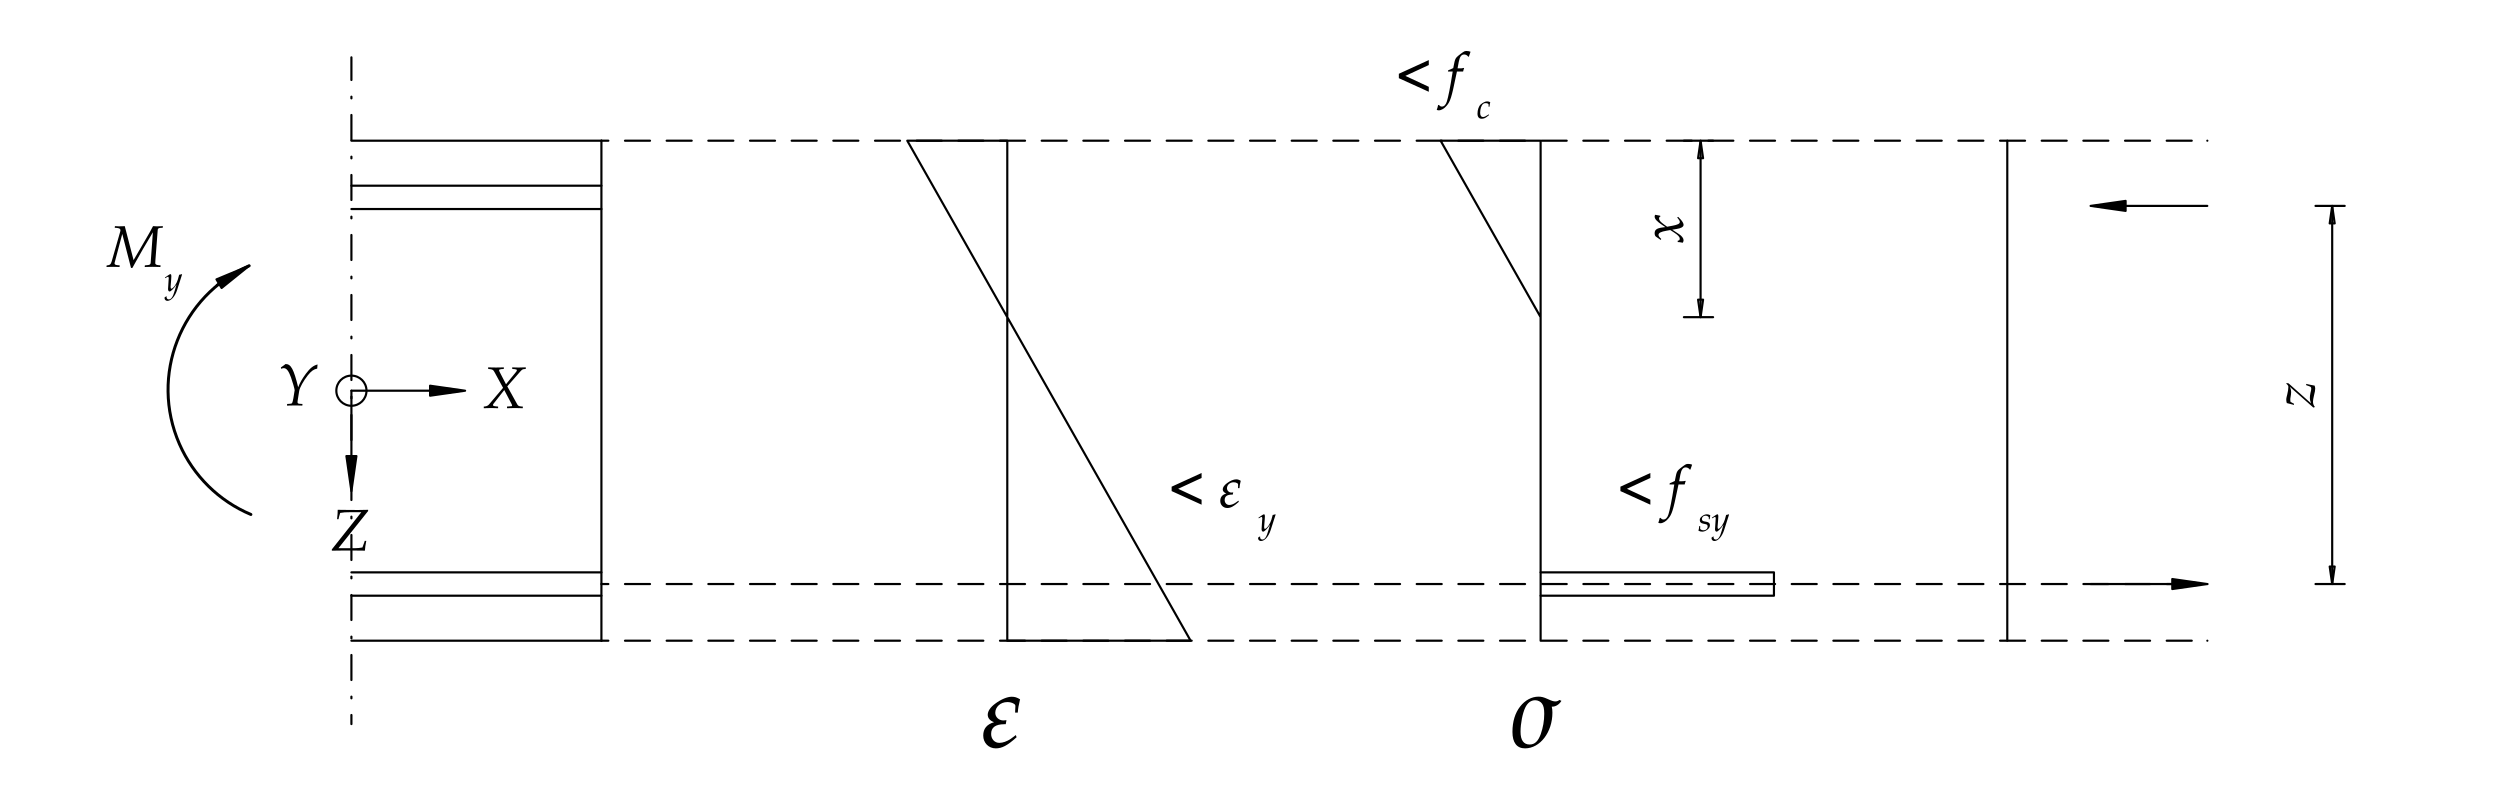
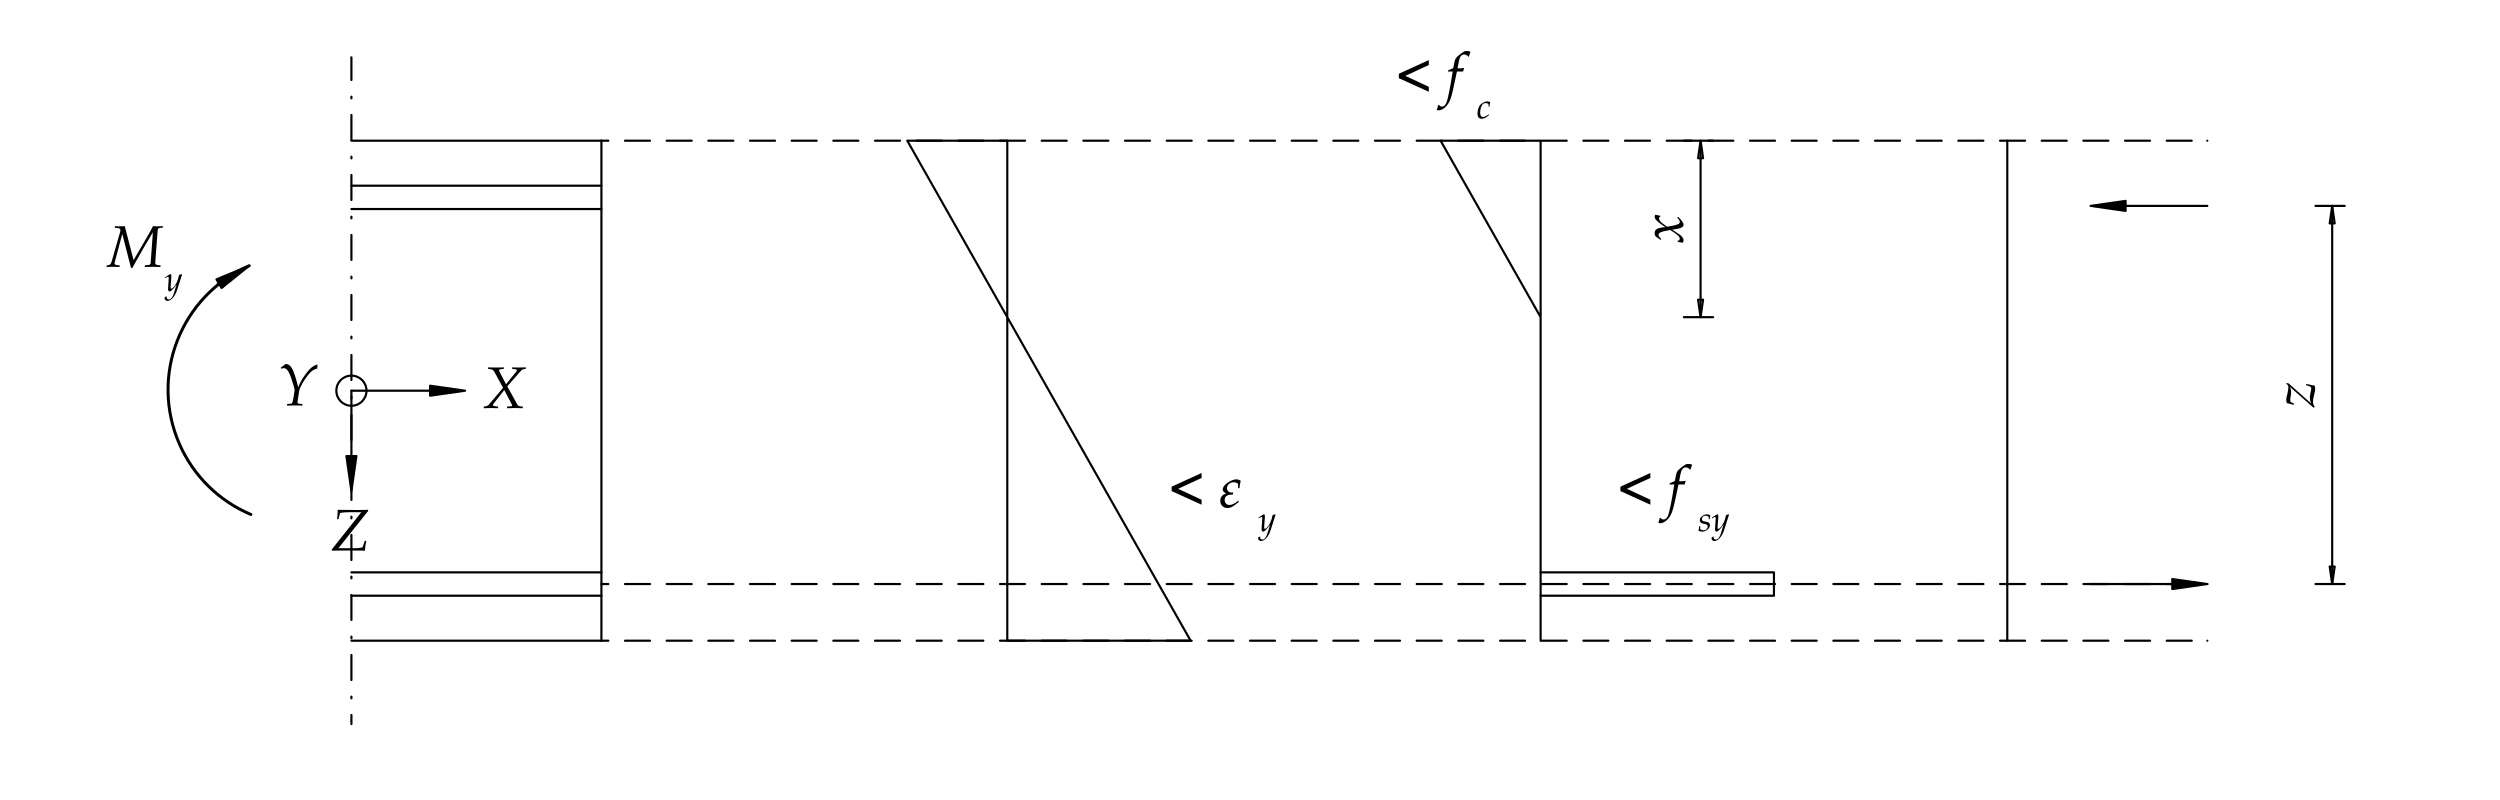
<svg xmlns="http://www.w3.org/2000/svg" version="1.1" id="svg1" width="566.929" height="181.417" viewBox="0 0 566.929 181.417">
  <defs id="defs1">
    <clipPath clipPathUnits="userSpaceOnUse" id="clipPath15">
      <path d="M -0.004,-0.001 V 136.064 H 425.201 V -0.001 H -0.004" transform="matrix(1,0,0,-1,-18.29684,90.6814)" clip-rule="evenodd" id="path15" />
    </clipPath>
    <clipPath clipPathUnits="userSpaceOnUse" id="clipPath16">
      <path d="M -0.004,-0.001 V 136.064 H 425.201 V -0.001 H -0.004" transform="matrix(1,0,0,-1,-28.03214,86.54754)" clip-rule="evenodd" id="path16" />
    </clipPath>
    <clipPath clipPathUnits="userSpaceOnUse" id="clipPath17">
      <path d="M -0.004,-0.001 V 136.064 H 425.201 V -0.001 H -0.004" transform="matrix(1,0,0,-1,-198.7713,49.83521)" clip-rule="evenodd" id="path17" />
    </clipPath>
    <clipPath clipPathUnits="userSpaceOnUse" id="clipPath18">
      <path d="M -0.004,-0.001 V 136.064 H 425.201 V -0.001 H -0.004" transform="matrix(1,0,0,-1,-214.0201,45.70135)" clip-rule="evenodd" id="path18" />
    </clipPath>
    <clipPath clipPathUnits="userSpaceOnUse" id="clipPath19">
      <path d="M -0.004,-0.001 V 136.064 H 425.201 V -0.001 H -0.004" transform="matrix(1,0,0,-1,-237.4133,120.063)" clip-rule="evenodd" id="path19" />
    </clipPath>
    <clipPath clipPathUnits="userSpaceOnUse" id="clipPath20">
      <path d="M -0.004,-0.001 V 136.064 H 425.201 V -0.001 H -0.004" transform="matrix(1,0,0,-1,-251.1342,115.9291)" clip-rule="evenodd" id="path20" />
    </clipPath>
    <clipPath clipPathUnits="userSpaceOnUse" id="clipPath21">
-       <path d="M -0.004,-0.001 V 136.064 H 425.201 V -0.001 H -0.004" transform="matrix(1,0,0,-1,-166.8524,9.093423)" clip-rule="evenodd" id="path21" />
+       <path d="M -0.004,-0.001 V 136.064 H 425.201 V -0.001 H -0.004" transform="matrix(1,0,0,-1,-275.0989,49.83521)" clip-rule="evenodd" id="path21" />
    </clipPath>
    <clipPath clipPathUnits="userSpaceOnUse" id="clipPath22">
-       <path d="M -0.004,-0.001 V 136.064 H 425.201 V -0.001 H -0.004" transform="matrix(1,0,0,-1,-256.3918,9.093423)" clip-rule="evenodd" id="path22" />
-     </clipPath>
-     <clipPath clipPathUnits="userSpaceOnUse" id="clipPath23">
-       <path d="M -0.004,-0.001 V 136.064 H 425.201 V -0.001 H -0.004" transform="matrix(1,0,0,-1,-275.0989,49.83521)" clip-rule="evenodd" id="path23" />
+       <path d="M -0.004,-0.001 V 136.064 H 425.201 V -0.001 H -0.004" transform="matrix(1,0,0,-1,-288.8198,45.70135)" clip-rule="evenodd" id="path22" />
    </clipPath>
    <clipPath clipPathUnits="userSpaceOnUse" id="clipPath24">
-       <path d="M -0.004,-0.001 V 136.064 H 425.201 V -0.001 H -0.004" transform="matrix(1,0,0,-1,-288.8198,45.70135)" clip-rule="evenodd" id="path24" />
+       <path d="M -0.004,-0.001 V 136.064 H 425.201 V -0.001 H -0.004" transform="matrix(0,1,1,0,-66.75849,-393.6558)" clip-rule="evenodd" id="path24" />
    </clipPath>
    <clipPath clipPathUnits="userSpaceOnUse" id="clipPath26">
-       <path d="M -0.004,-0.001 V 136.064 H 425.201 V -0.001 H -0.004" transform="matrix(0,1,1,0,-66.75849,-393.6558)" clip-rule="evenodd" id="path26" />
+       <path d="M -0.004,-0.001 V 136.064 H 425.201 V -0.001 H -0.004" transform="matrix(0,1,1,0,-94.6884,-286.2315)" clip-rule="evenodd" id="path26" />
    </clipPath>
    <clipPath clipPathUnits="userSpaceOnUse" id="clipPath28">
-       <path d="M -0.004,-0.001 V 136.064 H 425.201 V -0.001 H -0.004" transform="matrix(0,1,1,0,-94.6884,-286.2315)" clip-rule="evenodd" id="path28" />
+       <path d="M -0.004,-0.001 V 136.064 H 425.201 V -0.001 H -0.004" transform="matrix(1,0,0,-1,-56.23493,42.43492)" clip-rule="evenodd" id="path28" />
+     </clipPath>
+     <clipPath clipPathUnits="userSpaceOnUse" id="clipPath29">
+       <path d="M -0.004,-0.001 V 136.064 H 425.201 V -0.001 H -0.004" transform="matrix(1,0,0,-1,-82.07599,66.66509)" clip-rule="evenodd" id="path29" />
    </clipPath>
    <clipPath clipPathUnits="userSpaceOnUse" id="clipPath30">
-       <path d="M -0.004,-0.001 V 136.064 H 425.201 V -0.001 H -0.004" transform="matrix(1,0,0,-1,-56.23493,42.43492)" clip-rule="evenodd" id="path30" />
-     </clipPath>
-     <clipPath clipPathUnits="userSpaceOnUse" id="clipPath31">
-       <path d="M -0.004,-0.001 V 136.064 H 425.201 V -0.001 H -0.004" transform="matrix(1,0,0,-1,-82.07599,66.66509)" clip-rule="evenodd" id="path31" />
-     </clipPath>
-     <clipPath clipPathUnits="userSpaceOnUse" id="clipPath32">
-       <path d="M -0.004,-0.001 V 136.064 H 425.201 V -0.001 H -0.004" transform="matrix(1,0,0,-1,-47.25969,67.10568)" clip-rule="evenodd" id="path32" />
+       <path d="M -0.004,-0.001 V 136.064 H 425.201 V -0.001 H -0.004" transform="matrix(1,0,0,-1,-47.25969,67.10568)" clip-rule="evenodd" id="path30" />
    </clipPath>
  </defs>
  <g id="g1">
    <path id="path1" d="M 42.371,90.859 C 30.727,85.761 25.42,72.187 30.519,60.542 m 0,0 c 2.365,-5.402 6.714,-9.69 12.149,-11.98" style="fill:none;stroke:#000000;stroke-width:0.51;stroke-linecap:round;stroke-linejoin:round;stroke-miterlimit:10;stroke-dasharray:none;stroke-opacity:1" transform="matrix(1.333333,0,0,-1.333333,0,181.4173)" />
    <path id="path2" d="m 62.333,69.613 c 0,1.417 -1.149,2.565 -2.565,2.565 m 0,0 c -1.417,0 -2.565,-1.149 -2.565,-2.565 m 0,0 c 0,-1.417 1.149,-2.565 2.565,-2.565 m 0,0 c 1.417,0 2.565,1.149 2.565,2.565" style="fill:none;stroke:#000000;stroke-width:0.368;stroke-linecap:round;stroke-linejoin:round;stroke-miterlimit:10;stroke-dasharray:none;stroke-opacity:1" transform="matrix(1.333333,0,0,-1.333333,0,181.4173)" />
    <path id="path3" d="m 59.768,12.92 v 1.537 m 0,5.953 v 4.252 m 0,5.953 v 4.252 m 0,5.953 v 4.252 m 0,5.953 v 4.252 m 0,5.953 v 4.252 m 0,5.953 v 4.252 m 0,5.953 v 4.252 m 0,5.953 v 4.252 m 0,5.953 v 4.252 m 0,5.953 v 4.252 m 0,5.953 v 3.849 m 0,-109.015 v 0.283 m 0,9.921 v 0.283 m 0,9.921 v 0.283 m 0,9.921 v 0.283 m 0,9.921 v 0.283 m 0,9.921 v 0.283 m 0,9.921 v 0.283 m 0,9.921 v 0.283 m 0,9.921 v 0.283 m 0,9.921 v 0.283 m 0,9.921 v 0.283 m 0,-106.702 v 0 m 0,113.386 v 0 M 39.935,89.41 l 2.436,1.449 m -5.116,-3.044 -0.365,-0.217 m 5.481,3.261 v 0 l -5.551,-2.313 0.87,-1.462 4.681,3.774" style="fill:none;stroke:#000000;stroke-width:0.368;stroke-linecap:round;stroke-linejoin:round;stroke-miterlimit:10;stroke-dasharray:none;stroke-opacity:1" transform="matrix(1.333333,0,0,-1.333333,0,181.4173)" />
    <path id="path4" d="m 37.69,87.085 4.681,3.774 -5.551,-2.313 z" style="fill:#000000;fill-opacity:1;fill-rule:nonzero;stroke:none" transform="matrix(1.333333,0,0,-1.333333,0,181.4173)" />
    <path id="path5" d="m 59.768,112.133 h 42.52 M 59.768,27.093 h 42.52 m 0,85.039 V 27.093 m 69.029,85.039 V 27.093 h 31.181 l -48.189,85.039 m 107.717,0 V 27.093 m 0,55.025 -17.008,30.014 m -90.709,0 h 17.008 m 73.701,0 h 17.008 m 79.37,0 V 27.093 m 14.173,9.638 h 19.843 m -5.953,0 h -0.425 m 6.378,0 v 0 l -5.953,0.85 v -1.701 l 5.953,0.85" style="fill:none;stroke:#000000;stroke-width:0.368;stroke-linecap:round;stroke-linejoin:round;stroke-miterlimit:10;stroke-dasharray:none;stroke-opacity:1" transform="matrix(1.333333,0,0,-1.333333,0,181.4173)" />
    <path id="path6" d="m 369.459,35.881 5.953,0.85 -5.953,0.85 z" style="fill:#000000;fill-opacity:1;fill-rule:nonzero;stroke:none" transform="matrix(1.333333,0,0,-1.333333,0,181.4173)" />
    <path id="path7" d="m 375.411,101.044 h -19.843 m 5.953,0 h 0.425 m -6.378,0 v 0 l 5.953,-0.85 v 1.701 l -5.953,-0.85" style="fill:none;stroke:#000000;stroke-width:0.368;stroke-linecap:round;stroke-linejoin:round;stroke-miterlimit:10;stroke-dasharray:none;stroke-opacity:1" transform="matrix(1.333333,0,0,-1.333333,0,181.4173)" />
    <path id="path8" d="m 361.522,101.894 -5.953,-0.85 5.953,-0.85 z" style="fill:#000000;fill-opacity:1;fill-rule:nonzero;stroke:none" transform="matrix(1.333333,0,0,-1.333333,0,181.4173)" />
    <path id="path9" d="m 102.288,36.731 h 1.177 m 2.835,0 h 4.252 m 2.835,0 h 4.252 m 2.835,0 h 4.252 m 2.835,0 h 4.252 m 2.835,0 h 4.252 m 2.835,0 h 4.252 m 2.835,0 h 4.252 m 2.835,0 h 4.252 m 2.835,0 h 4.252 m 2.835,0 h 4.252 m 2.835,0 h 4.252 m 2.835,0 h 4.252 m 2.835,0 h 4.252 m 2.835,0 h 4.252 m 2.835,0 h 4.252 m 2.835,0 h 4.252 m 2.835,0 h 4.252 m 2.835,0 h 4.252 m 2.835,0 h 4.252 m 2.835,0 h 4.252 m 2.835,0 h 4.252 m 2.835,0 h 4.252 m 2.835,0 h 4.252 m 2.835,0 h 4.252 m 2.835,0 h 4.252 m 2.835,0 h 4.252 m 2.835,0 h 4.252 m 2.835,0 h 4.252 m 2.835,0 h 4.252 m 2.835,0 h 4.252 m 2.835,0 h 4.252 m 2.835,0 h 4.252 m 2.835,0 h 4.252 m 2.835,0 h 4.252 m 2.835,0 h 4.252 m 2.835,0 h 4.252 m 2.835,0 h 4.252 m 2.835,0 h 4.252 m -270.468,0 v 0 m 273.124,0 v 0 M 102.288,27.093 h 1.177 m 2.835,0 h 4.252 m 2.835,0 h 4.252 m 2.835,0 h 4.252 m 2.835,0 h 4.252 m 2.835,0 h 4.252 m 2.835,0 h 4.252 m 2.835,0 h 4.252 m 2.835,0 h 4.252" style="fill:none;stroke:#000000;stroke-width:0.368;stroke-linecap:round;stroke-linejoin:round;stroke-miterlimit:10;stroke-dasharray:none;stroke-opacity:1" transform="matrix(1.333333,0,0,-1.333333,0,181.4173)" />
    <path id="path10" d="m 162.992,27.093 h 4.252 m 2.835,0 h 4.252 m 2.835,0 h 4.252 m 2.835,0 h 4.252 m 2.835,0 h 4.252 m 2.835,0 h 4.252 m 2.835,0 h 4.252 m 2.835,0 h 4.252 m 2.835,0 h 4.252 m 2.835,0 h 4.252 m 2.835,0 h 4.252 m 2.835,0 h 4.252 m 2.835,0 h 4.252 m 2.835,0 h 4.252 m 2.835,0 h 4.252 m 2.835,0 h 4.252 m 2.835,0 h 4.252 m 2.835,0 h 4.252 m 2.835,0 h 4.252 m 2.835,0 h 4.252 m 2.835,0 h 4.252 m 2.835,0 h 4.252 m 2.835,0 h 4.252 m 2.835,0 h 4.252 m 2.835,0 h 4.252 m 2.835,0 h 4.252 m 2.835,0 h 4.252 m 2.835,0 h 4.252 m 2.835,0 h 4.252 m 2.835,0 h 4.252 m -270.468,0 v 0 m 273.124,0 v 0 M 102.288,112.133 h 1.177 m 2.835,0 h 4.252 m 2.835,0 h 4.252 m 2.835,0 h 4.252 m 2.835,0 h 4.252 m 2.835,0 h 4.252 m 2.835,0 h 4.252 m 2.835,0 h 4.252 m 2.835,0 h 4.252 m 2.835,0 h 4.252 m 2.835,0 h 4.252 m 2.835,0 h 4.252 m 2.835,0 h 4.252 m 2.835,0 h 4.252 m 2.835,0 h 4.252 m 2.835,0 h 4.252 m 2.835,0 h 4.252 m 2.835,0 h 4.252" style="fill:none;stroke:#000000;stroke-width:0.368;stroke-linecap:round;stroke-linejoin:round;stroke-miterlimit:10;stroke-dasharray:none;stroke-opacity:1" transform="matrix(1.333333,0,0,-1.333333,0,181.4173)" />
    <path id="path11" d="m 226.772,112.133 h 4.252 m 2.835,0 h 4.252 m 2.835,0 h 4.252 m 2.835,0 h 4.252 m 2.835,0 h 4.252 m 2.835,0 h 4.252 m 2.835,0 h 4.252 m 2.835,0 h 4.252 m 2.835,0 h 4.252 m 2.835,0 h 4.252 m 2.835,0 h 4.252 m 2.835,0 h 4.252 m 2.835,0 h 4.252 m 2.835,0 h 4.252 m 2.835,0 h 4.252 m 2.835,0 h 4.252 m 2.835,0 h 4.252 m 2.835,0 h 4.252 m 2.835,0 h 4.252 m 2.835,0 h 4.252 m 2.835,0 h 4.252 m -270.468,0 v 0 m 273.124,0 v 0 M 59.768,100.511 h 42.52 m -42.52,3.969 h 42.52 M 59.768,38.715 h 42.52 M 59.768,34.747 h 42.52 m 159.738,3.969 h 39.685 m 0,-3.969 h -39.685 m 39.685,3.969 V 34.747 M 59.768,69.613 h 19.333 m -5.953,0 h -0.425 m 6.378,0 v 0 l -5.953,0.85 v -1.701 l 5.953,0.85" style="fill:none;stroke:#000000;stroke-width:0.368;stroke-linecap:round;stroke-linejoin:round;stroke-miterlimit:10;stroke-dasharray:none;stroke-opacity:1" transform="matrix(1.333333,0,0,-1.333333,0,181.4173)" />
    <path id="path12" d="m 73.148,68.763 5.953,0.85 -5.953,0.85 z" style="fill:#000000;fill-opacity:1;fill-rule:nonzero;stroke:none" transform="matrix(1.333333,0,0,-1.333333,0,181.4173)" />
    <path id="path13" d="M 59.768,69.613 V 52.542 m 0,5.953 v 0.425 m 0,-6.378 v 0 l 0.85,5.953 h -1.701 l 0.85,-5.953" style="fill:none;stroke:#000000;stroke-width:0.368;stroke-linecap:round;stroke-linejoin:round;stroke-miterlimit:10;stroke-dasharray:none;stroke-opacity:1" transform="matrix(1.333333,0,0,-1.333333,0,181.4173)" />
    <path id="path14" d="m 58.918,58.495 0.85,-5.953 0.85,5.953 z" style="fill:#000000;fill-opacity:1;fill-rule:nonzero;stroke:none" transform="matrix(1.333333,0,0,-1.333333,0,181.4173)" />
    <text id="text14" xml:space="preserve" transform="matrix(1.333333,0,0,1.333333,24.39579,60.5088)" clip-path="url(#clipPath15)">
      <tspan style="font-style:italic;font-variant:normal;font-weight:normal;font-stretch:normal;font-size:10.007px;font-family:'Palatino Linotype';writing-mode:lr-tb;fill:#000000;fill-opacity:1;fill-rule:nonzero;stroke:none" x="0" y="0" id="tspan14">M</tspan>
    </text>
    <text id="text15" xml:space="preserve" transform="matrix(1.333333,0,0,1.333333,37.37619,66.02061)" clip-path="url(#clipPath16)">
      <tspan style="font-style:italic;font-variant:normal;font-weight:normal;font-stretch:normal;font-size:6.004px;font-family:'Palatino Linotype';writing-mode:lr-tb;fill:#000000;fill-opacity:1;fill-rule:nonzero;stroke:none" x="0" y="0" id="tspan15">y</tspan>
    </text>
    <text id="text16" xml:space="preserve" transform="matrix(1.333333,0,0,1.333333,265.0284,114.9704)" clip-path="url(#clipPath17)">
      <tspan style="font-style:italic;font-variant:normal;font-weight:normal;font-stretch:normal;font-size:10.007px;font-family:'Palatino Linotype';writing-mode:lr-tb;fill:#000000;fill-opacity:1;fill-rule:nonzero;stroke:none" x="0 5.004 10.007" y="0" id="tspan16">&lt; ε</tspan>
    </text>
    <text id="text17" xml:space="preserve" transform="matrix(1.333333,0,0,1.333333,285.3601,120.4822)" clip-path="url(#clipPath18)">
      <tspan style="font-style:italic;font-variant:normal;font-weight:normal;font-stretch:normal;font-size:6.004px;font-family:'Palatino Linotype';writing-mode:lr-tb;fill:#000000;fill-opacity:1;fill-rule:nonzero;stroke:none" x="0" y="0" id="tspan17">y</tspan>
    </text>
    <text id="text18" xml:space="preserve" transform="matrix(1.333333,0,0,1.333333,316.551,21.33335)" clip-path="url(#clipPath19)">
      <tspan style="font-style:italic;font-variant:normal;font-weight:normal;font-stretch:normal;font-size:10.007px;font-family:'Palatino Linotype';writing-mode:lr-tb;fill:#000000;fill-opacity:1;fill-rule:nonzero;stroke:none" x="0 5.004 10.007" y="0" id="tspan18">&lt; f</tspan>
    </text>
    <text id="text19" xml:space="preserve" transform="matrix(1.333333,0,0,1.333333,334.8456,26.84516)" clip-path="url(#clipPath20)">
      <tspan style="font-style:italic;font-variant:normal;font-weight:normal;font-stretch:normal;font-size:6.004px;font-family:'Palatino Linotype';writing-mode:lr-tb;fill:#000000;fill-opacity:1;fill-rule:nonzero;stroke:none" x="0" y="0" id="tspan19">c</tspan>
    </text>
-     <text id="text20" xml:space="preserve" transform="matrix(1.333333,0,0,1.333333,222.4699,169.2928)" clip-path="url(#clipPath21)">
-       <tspan style="font-style:italic;font-variant:normal;font-weight:normal;font-stretch:normal;font-size:18.013px;font-family:'Palatino Linotype';writing-mode:lr-tb;fill:#000000;fill-opacity:1;fill-rule:nonzero;stroke:none" x="0" y="0" id="tspan20">ε</tspan>
+     <text id="text20" xml:space="preserve" transform="matrix(1.333333,0,0,1.333333,366.7985,114.9704)" clip-path="url(#clipPath21)">
+       <tspan style="font-style:italic;font-variant:normal;font-weight:normal;font-stretch:normal;font-size:10.007px;font-family:'Palatino Linotype';writing-mode:lr-tb;fill:#000000;fill-opacity:1;fill-rule:nonzero;stroke:none" x="0 5.004 10.007" y="0" id="tspan20">&lt; f</tspan>
    </text>
-     <text id="text21" xml:space="preserve" transform="matrix(1.333333,0,0,1.333333,341.8557,169.2928)" clip-path="url(#clipPath22)">
-       <tspan style="font-style:italic;font-variant:normal;font-weight:normal;font-stretch:normal;font-size:18.013px;font-family:'Palatino Linotype';writing-mode:lr-tb;fill:#000000;fill-opacity:1;fill-rule:nonzero;stroke:none" x="0" y="0" id="tspan21">σ</tspan>
+     <text id="text21" xml:space="preserve" transform="matrix(1.333333,0,0,1.333333,385.093,120.4822)" clip-path="url(#clipPath22)">
+       <tspan style="font-style:italic;font-variant:normal;font-weight:normal;font-stretch:normal;font-size:6.004px;font-family:'Palatino Linotype';writing-mode:lr-tb;fill:#000000;fill-opacity:1;fill-rule:nonzero;stroke:none" x="0 2.336" y="0" id="tspan21">sy</tspan>
    </text>
-     <text id="text22" xml:space="preserve" transform="matrix(1.333333,0,0,1.333333,366.7985,114.9704)" clip-path="url(#clipPath23)">
-       <tspan style="font-style:italic;font-variant:normal;font-weight:normal;font-stretch:normal;font-size:10.007px;font-family:'Palatino Linotype';writing-mode:lr-tb;fill:#000000;fill-opacity:1;fill-rule:nonzero;stroke:none" x="0 5.004 10.007" y="0" id="tspan22">&lt; f</tspan>
+     <path id="path23" d="m 396.656,36.731 -0.425,2.976 h 0.85 l -0.425,-2.976 m 0,64.313 -0.425,-2.976 h 0.85 l -0.425,2.976 m 0,-64.313 h -2.126 m 2.126,0 h 2.126 m -2.126,64.313 h -2.126 m 2.126,0 h 2.126 m -2.126,-64.313 h -2.835 m 2.835,64.313 h -2.835 m 2.835,-64.313 v 0 m 0,64.313 v 0" style="fill:none;stroke:#000000;stroke-width:0.368;stroke-linecap:round;stroke-linejoin:round;stroke-miterlimit:10;stroke-dasharray:none;stroke-opacity:1" transform="matrix(1.333333,0,0,-1.333333,0,181.4173)" />
+     <text id="text23" xml:space="preserve" transform="matrix(0,-1.333333,1.333333,0,524.8744,92.40601)" clip-path="url(#clipPath24)">
+       <tspan style="font-style:italic;font-variant:normal;font-weight:normal;font-stretch:normal;font-size:10.007px;font-family:'Palatino Linotype';writing-mode:lr-tb;fill:#000000;fill-opacity:1;fill-rule:nonzero;stroke:none" x="0" y="0" id="tspan23">z</tspan>
    </text>
-     <text id="text23" xml:space="preserve" transform="matrix(1.333333,0,0,1.333333,385.093,120.4822)" clip-path="url(#clipPath24)">
-       <tspan style="font-style:italic;font-variant:normal;font-weight:normal;font-stretch:normal;font-size:6.004px;font-family:'Palatino Linotype';writing-mode:lr-tb;fill:#000000;fill-opacity:1;fill-rule:nonzero;stroke:none" x="0 2.336" y="0" id="tspan23">sy</tspan>
+     <path id="path25" d="m 396.656,36.731 v 64.313 M 289.232,82.119 l -0.425,2.976 h 0.85 l -0.425,-2.976 m 0,30.014 -0.425,-2.976 h 0.85 l -0.425,2.976 m 0,-30.014 h -2.126 m 2.126,0 h 2.126 m -2.126,30.014 h -2.126 m 2.126,0 h 2.126 M 289.232,82.119 H 286.397 m 2.835,30.014 H 286.397 m 2.835,-30.014 v 0 m 0,30.014 v 0" style="fill:none;stroke:#000000;stroke-width:0.368;stroke-linecap:round;stroke-linejoin:round;stroke-miterlimit:10;stroke-dasharray:none;stroke-opacity:1" transform="matrix(1.333333,0,0,-1.333333,0,181.4173)" />
+     <text id="text25" xml:space="preserve" transform="matrix(0,-1.333333,1.333333,0,381.642,55.16613)" clip-path="url(#clipPath26)">
+       <tspan style="font-style:italic;font-variant:normal;font-weight:normal;font-stretch:normal;font-size:10.007px;font-family:'Palatino Linotype';writing-mode:lr-tb;fill:#000000;fill-opacity:1;fill-rule:nonzero;stroke:none" x="0" y="0" id="tspan25">x</tspan>
    </text>
-     <path id="path25" d="m 396.656,36.731 -0.425,2.976 h 0.85 l -0.425,-2.976 m 0,64.313 -0.425,-2.976 h 0.85 l -0.425,2.976 m 0,-64.313 h -2.126 m 2.126,0 h 2.126 m -2.126,64.313 h -2.126 m 2.126,0 h 2.126 m -2.126,-64.313 h -2.835 m 2.835,64.313 h -2.835 m 2.835,-64.313 v 0 m 0,64.313 v 0" style="fill:none;stroke:#000000;stroke-width:0.368;stroke-linecap:round;stroke-linejoin:round;stroke-miterlimit:10;stroke-dasharray:none;stroke-opacity:1" transform="matrix(1.333333,0,0,-1.333333,0,181.4173)" />
-     <text id="text25" xml:space="preserve" transform="matrix(0,-1.333333,1.333333,0,524.8744,92.40601)" clip-path="url(#clipPath26)">
-       <tspan style="font-style:italic;font-variant:normal;font-weight:normal;font-stretch:normal;font-size:10.007px;font-family:'Palatino Linotype';writing-mode:lr-tb;fill:#000000;fill-opacity:1;fill-rule:nonzero;stroke:none" x="0" y="0" id="tspan25">z</tspan>
+     <path id="path27" d="m 289.232,82.119 v 30.014" style="fill:none;stroke:#000000;stroke-width:0.368;stroke-linecap:round;stroke-linejoin:round;stroke-miterlimit:10;stroke-dasharray:none;stroke-opacity:1" transform="matrix(1.333333,0,0,-1.333333,0,181.4173)" />
+     <text id="text27" xml:space="preserve" transform="matrix(1.333333,0,0,1.333333,74.97991,124.8374)" clip-path="url(#clipPath28)">
+       <tspan style="font-style:italic;font-variant:normal;font-weight:normal;font-stretch:normal;font-size:10.007px;font-family:'Palatino Linotype';writing-mode:lr-tb;fill:#000000;fill-opacity:1;fill-rule:nonzero;stroke:none" x="0" y="0" id="tspan27">Z</tspan>
    </text>
-     <path id="path27" d="m 396.656,36.731 v 64.313 M 289.232,82.119 l -0.425,2.976 h 0.85 l -0.425,-2.976 m 0,30.014 -0.425,-2.976 h 0.85 l -0.425,2.976 m 0,-30.014 h -2.126 m 2.126,0 h 2.126 m -2.126,30.014 h -2.126 m 2.126,0 h 2.126 M 289.232,82.119 H 286.397 m 2.835,30.014 H 286.397 m 2.835,-30.014 v 0 m 0,30.014 v 0" style="fill:none;stroke:#000000;stroke-width:0.368;stroke-linecap:round;stroke-linejoin:round;stroke-miterlimit:10;stroke-dasharray:none;stroke-opacity:1" transform="matrix(1.333333,0,0,-1.333333,0,181.4173)" />
-     <text id="text27" xml:space="preserve" transform="matrix(0,-1.333333,1.333333,0,381.642,55.16613)" clip-path="url(#clipPath28)">
-       <tspan style="font-style:italic;font-variant:normal;font-weight:normal;font-stretch:normal;font-size:10.007px;font-family:'Palatino Linotype';writing-mode:lr-tb;fill:#000000;fill-opacity:1;fill-rule:nonzero;stroke:none" x="0" y="0" id="tspan27">x</tspan>
+     <text id="text28" xml:space="preserve" transform="matrix(1.333333,0,0,1.333333,109.4347,92.53055)" clip-path="url(#clipPath29)">
+       <tspan style="font-style:italic;font-variant:normal;font-weight:normal;font-stretch:normal;font-size:10.007px;font-family:'Palatino Linotype';writing-mode:lr-tb;fill:#000000;fill-opacity:1;fill-rule:nonzero;stroke:none" x="0" y="0" id="tspan28">X</tspan>
    </text>
-     <path id="path29" d="m 289.232,82.119 v 30.014" style="fill:none;stroke:#000000;stroke-width:0.368;stroke-linecap:round;stroke-linejoin:round;stroke-miterlimit:10;stroke-dasharray:none;stroke-opacity:1" transform="matrix(1.333333,0,0,-1.333333,0,181.4173)" />
-     <text id="text29" xml:space="preserve" transform="matrix(1.333333,0,0,1.333333,74.97991,124.8374)" clip-path="url(#clipPath30)">
-       <tspan style="font-style:italic;font-variant:normal;font-weight:normal;font-stretch:normal;font-size:10.007px;font-family:'Palatino Linotype';writing-mode:lr-tb;fill:#000000;fill-opacity:1;fill-rule:nonzero;stroke:none" x="0" y="0" id="tspan29">Z</tspan>
-     </text>
-     <text id="text30" xml:space="preserve" transform="matrix(1.333333,0,0,1.333333,109.4347,92.53055)" clip-path="url(#clipPath31)">
-       <tspan style="font-style:italic;font-variant:normal;font-weight:normal;font-stretch:normal;font-size:10.007px;font-family:'Palatino Linotype';writing-mode:lr-tb;fill:#000000;fill-opacity:1;fill-rule:nonzero;stroke:none" x="0" y="0" id="tspan30">X</tspan>
-     </text>
-     <text id="text31" xml:space="preserve" transform="matrix(1.333333,0,0,1.333333,63.01292,91.94309)" clip-path="url(#clipPath32)">
-       <tspan style="font-style:italic;font-variant:normal;font-weight:normal;font-stretch:normal;font-size:10.007px;font-family:'Palatino Linotype';writing-mode:lr-tb;fill:#000000;fill-opacity:1;fill-rule:nonzero;stroke:none" x="0" y="0" id="tspan31">Y</tspan>
+     <text id="text29" xml:space="preserve" transform="matrix(1.333333,0,0,1.333333,63.01292,91.94309)" clip-path="url(#clipPath30)">
+       <tspan style="font-style:italic;font-variant:normal;font-weight:normal;font-stretch:normal;font-size:10.007px;font-family:'Palatino Linotype';writing-mode:lr-tb;fill:#000000;fill-opacity:1;fill-rule:nonzero;stroke:none" x="0" y="0" id="tspan29">Y</tspan>
    </text>
  </g>
</svg>
